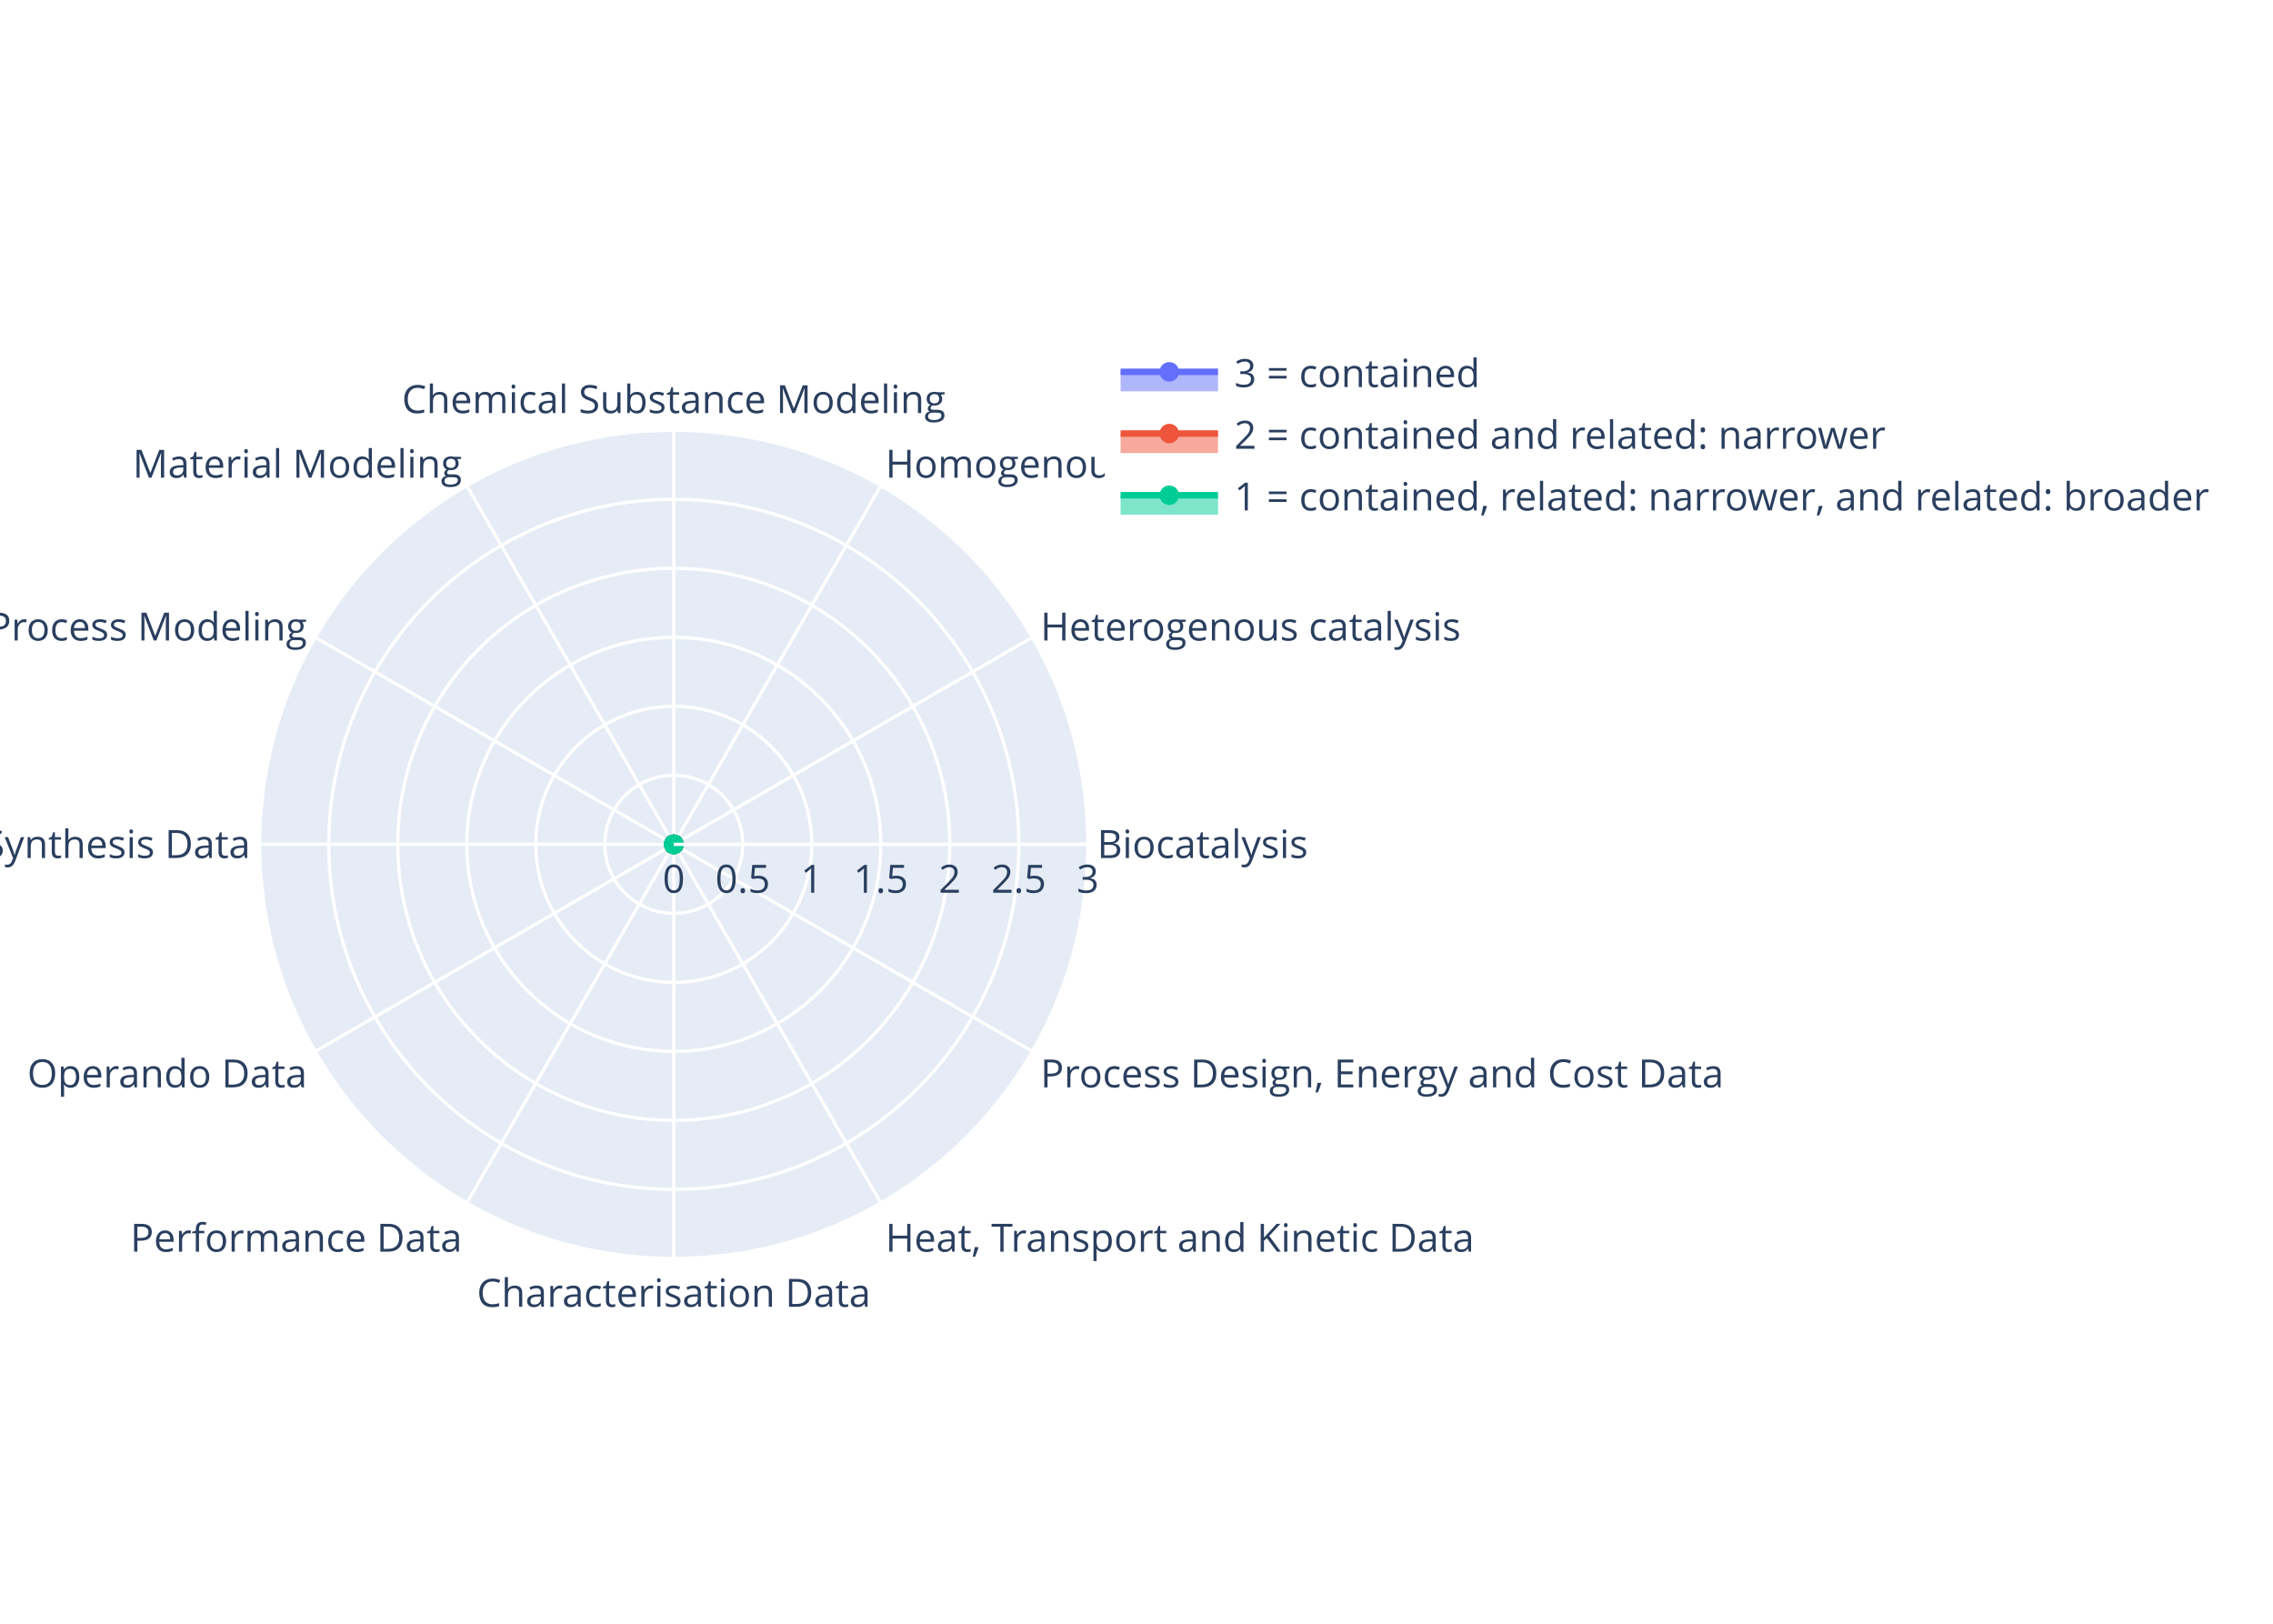
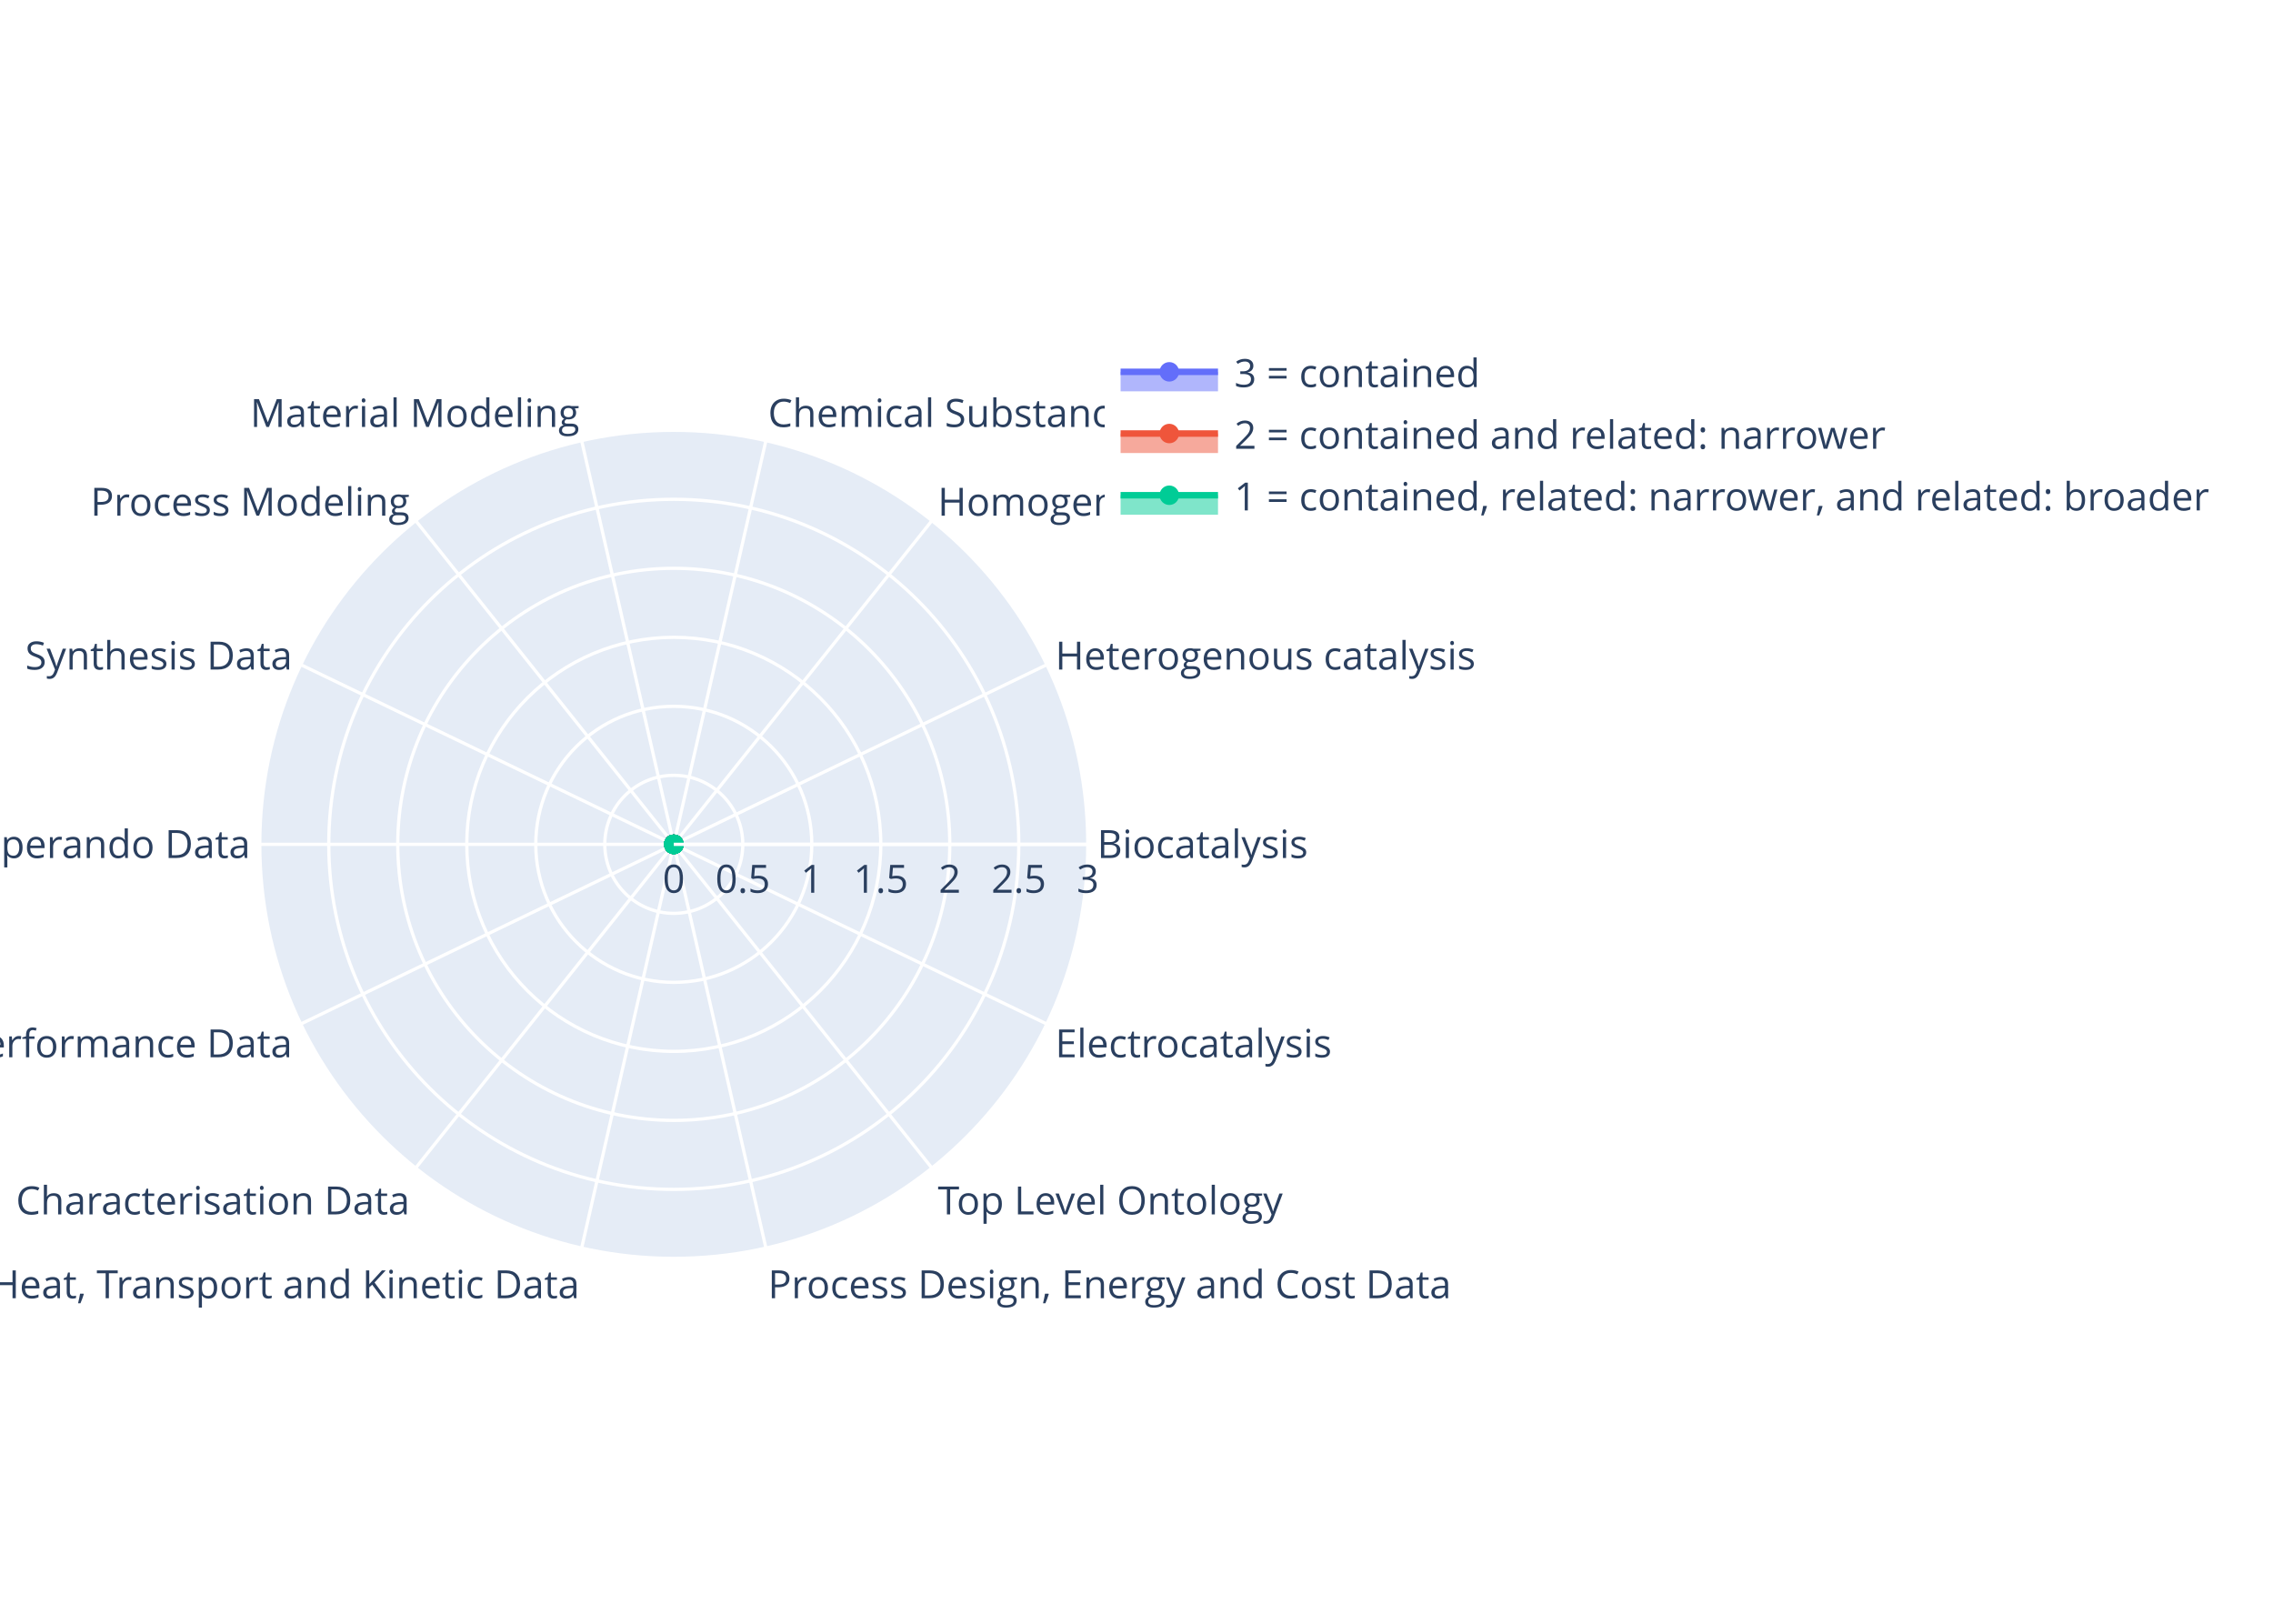
<svg xmlns="http://www.w3.org/2000/svg" class="main-svg" width="700" height="500" style="" viewBox="0 0 700 500">
  <rect x="0" y="0" width="700" height="500" style="fill: rgb(255, 255, 255); fill-opacity: 1;" />
-   <defs id="defs-736be2">
+   <defs id="defs-73879f">
    <g class="clips">
-       <clipPath id="clip736be2polar-for-traces">
+       <clipPath id="clip73879fpolar-for-traces">
        <path d="M127.5,0A127.5,127.5 0,1,0 -127.5,-1.5614246689128753e-14A127.5,127.5 0,1,0 127.5,3.122849337825751e-14Z" transform="translate(127.5,127.5)" />
      </clipPath>
    </g>
    <g class="gradients" />
    <g class="patterns" />
  </defs>
  <g class="bglayer" />
  <g class="layer-below">
    <g class="imagelayer" />
    <g class="shapelayer" />
  </g>
  <g class="cartesianlayer" />
  <g class="polarlayer">
    <g class="polar">
      <g class="polarsublayer draglayer" />
      <g class="polarsublayer plotbg">
        <path d="M127.5,0A127.5,127.5 0,1,0 -127.5,-1.5614246689128753e-14A127.5,127.5 0,1,0 127.5,3.122849337825751e-14Z" transform="translate(207.5,260)" style="fill: rgb(229, 236, 246); fill-opacity: 1;" />
      </g>
      <g class="polarsublayer backplot">
        <g class="maplayer" />
      </g>
      <g class="polarsublayer angular-grid" style="fill: none;">
        <path class="angularaxisgrid" d="M207.5,260L335,260" style="stroke: rgb(255, 255, 255); stroke-opacity: 1; stroke-width: 1px;" />
-         <path class="angularaxisgrid" d="M207.5,260L317.918,196.25" style="stroke: rgb(255, 255, 255); stroke-opacity: 1; stroke-width: 1px;" />
-         <path class="angularaxisgrid" d="M207.5,260L271.25,149.582" style="stroke: rgb(255, 255, 255); stroke-opacity: 1; stroke-width: 1px;" />
-         <path class="angularaxisgrid" d="M207.5,260L207.5,132.5" style="stroke: rgb(255, 255, 255); stroke-opacity: 1; stroke-width: 1px;" />
-         <path class="angularaxisgrid" d="M207.5,260L143.75,149.582" style="stroke: rgb(255, 255, 255); stroke-opacity: 1; stroke-width: 1px;" />
-         <path class="angularaxisgrid" d="M207.5,260L97.082,196.25" style="stroke: rgb(255, 255, 255); stroke-opacity: 1; stroke-width: 1px;" />
+         <path class="angularaxisgrid" d="M207.5,260L322.374,204.68" style="stroke: rgb(255, 255, 255); stroke-opacity: 1; stroke-width: 1px;" />
+         <path class="angularaxisgrid" d="M207.5,260L286.995,160.316" style="stroke: rgb(255, 255, 255); stroke-opacity: 1; stroke-width: 1px;" />
+         <path class="angularaxisgrid" d="M207.5,260L235.871,135.697" style="stroke: rgb(255, 255, 255); stroke-opacity: 1; stroke-width: 1px;" />
+         <path class="angularaxisgrid" d="M207.5,260L179.129,135.697" style="stroke: rgb(255, 255, 255); stroke-opacity: 1; stroke-width: 1px;" />
+         <path class="angularaxisgrid" d="M207.5,260L128.005,160.316" style="stroke: rgb(255, 255, 255); stroke-opacity: 1; stroke-width: 1px;" />
+         <path class="angularaxisgrid" d="M207.5,260L92.626,204.68" style="stroke: rgb(255, 255, 255); stroke-opacity: 1; stroke-width: 1px;" />
        <path class="angularaxisgrid" d="M207.5,260L80,260" style="stroke: rgb(255, 255, 255); stroke-opacity: 1; stroke-width: 1px;" />
-         <path class="angularaxisgrid" d="M207.5,260L97.082,323.75" style="stroke: rgb(255, 255, 255); stroke-opacity: 1; stroke-width: 1px;" />
-         <path class="angularaxisgrid" d="M207.5,260L143.75,370.418" style="stroke: rgb(255, 255, 255); stroke-opacity: 1; stroke-width: 1px;" />
-         <path class="angularaxisgrid" d="M207.5,260L207.5,387.5" style="stroke: rgb(255, 255, 255); stroke-opacity: 1; stroke-width: 1px;" />
-         <path class="angularaxisgrid" d="M207.5,260L271.25,370.418" style="stroke: rgb(255, 255, 255); stroke-opacity: 1; stroke-width: 1px;" />
-         <path class="angularaxisgrid" d="M207.5,260L317.918,323.75" style="stroke: rgb(255, 255, 255); stroke-opacity: 1; stroke-width: 1px;" />
+         <path class="angularaxisgrid" d="M207.5,260L92.626,315.32" style="stroke: rgb(255, 255, 255); stroke-opacity: 1; stroke-width: 1px;" />
+         <path class="angularaxisgrid" d="M207.5,260L128.005,359.684" style="stroke: rgb(255, 255, 255); stroke-opacity: 1; stroke-width: 1px;" />
+         <path class="angularaxisgrid" d="M207.5,260L179.129,384.303" style="stroke: rgb(255, 255, 255); stroke-opacity: 1; stroke-width: 1px;" />
+         <path class="angularaxisgrid" d="M207.5,260L235.871,384.303" style="stroke: rgb(255, 255, 255); stroke-opacity: 1; stroke-width: 1px;" />
+         <path class="angularaxisgrid" d="M207.5,260L286.995,359.684" style="stroke: rgb(255, 255, 255); stroke-opacity: 1; stroke-width: 1px;" />
+         <path class="angularaxisgrid" d="M207.5,260L322.374,315.32" style="stroke: rgb(255, 255, 255); stroke-opacity: 1; stroke-width: 1px;" />
      </g>
      <g class="polarsublayer radial-grid" transform="translate(207.5,260)" style="fill: none;">
        <path class="xgrid" d="M21.25,0A21.25,21.25 0,1,0 -21.25,-2.6023744481881254e-15A21.25,21.25 0,1,0 21.25,5.204748896376251e-15Z" style="stroke: rgb(255, 255, 255); stroke-opacity: 1; stroke-width: 1px;" />
        <path class="xgrid" d="M42.5,0A42.5,42.5 0,1,0 -42.5,-5.204748896376251e-15A42.5,42.5 0,1,0 42.5,1.0409497792752502e-14Z" style="stroke: rgb(255, 255, 255); stroke-opacity: 1; stroke-width: 1px;" />
        <path class="xgrid" d="M63.75,0A63.75,63.75 0,1,0 -63.75,-7.807123344564377e-15A63.75,63.75 0,1,0 63.75,1.5614246689128753e-14Z" style="stroke: rgb(255, 255, 255); stroke-opacity: 1; stroke-width: 1px;" />
        <path class="xgrid" d="M85,0A85,85 0,1,0 -85,-1.0409497792752502e-14A85,85 0,1,0 85,2.0818995585505004e-14Z" style="stroke: rgb(255, 255, 255); stroke-opacity: 1; stroke-width: 1px;" />
        <path class="xgrid" d="M106.25,0A106.25,106.25 0,1,0 -106.25,-1.3011872240940628e-14A106.25,106.25 0,1,0 106.25,2.6023744481881257e-14Z" style="stroke: rgb(255, 255, 255); stroke-opacity: 1; stroke-width: 1px;" />
      </g>
      <g class="polarsublayer frontplot" transform="translate(80,132.5)">
        <g class="barlayer" />
        <g class="scatterlayer">
-           <g class="trace scatter tracefc1a82" style="stroke-miterlimit: 2; opacity: 1;">
-             <g class="fills" clip-path="url(#clip736be2polar-for-traces)">
+           <g class="trace scatter tracec6f853" style="stroke-miterlimit: 2; opacity: 1;">
+             <g class="fills" clip-path="url(#clip73879fpolar-for-traces)">
              <g>
-                 <path class="js-fill" d="M127.5,127.5L127.5,127.5L127.5,127.5L127.5,127.5L127.5,127.5L127.5,127.5L127.5,127.5L127.5,127.5L127.5,127.5L127.5,127.5L127.5,127.5L127.5,127.5L127.5,127.5Z" style="fill: rgb(99, 110, 250); fill-opacity: 0.5; stroke-width: 0;" />
+                 <path class="js-fill" d="M127.5,127.5L127.5,127.5L127.5,127.5L127.5,127.5L127.5,127.5L127.5,127.5L127.5,127.5L127.5,127.5L127.5,127.5L127.5,127.5L127.5,127.5L127.5,127.5L127.5,127.5L127.5,127.5L127.5,127.5Z" style="fill: rgb(99, 110, 250); fill-opacity: 0.5; stroke-width: 0;" />
              </g>
            </g>
            <g class="errorbars" />
            <g class="lines">
-               <path class="js-line" d="M127.5,127.5L127.5,127.5L127.5,127.5L127.5,127.5L127.5,127.5L127.5,127.5L127.5,127.5L127.5,127.5L127.5,127.5L127.5,127.5L127.5,127.5L127.5,127.5L127.5,127.5" clip-path="url(#clip736be2polar-for-traces)" style="vector-effect: non-scaling-stroke; fill: none; stroke: rgb(99, 110, 250); stroke-opacity: 1; stroke-width: 2px; opacity: 1;" />
+               <path class="js-line" d="M127.5,127.5L127.5,127.5L127.5,127.5L127.5,127.5L127.5,127.5L127.5,127.5L127.5,127.5L127.5,127.5L127.5,127.5L127.5,127.5L127.5,127.5L127.5,127.5L127.5,127.5L127.5,127.5L127.5,127.5" clip-path="url(#clip73879fpolar-for-traces)" style="vector-effect: non-scaling-stroke; fill: none; stroke: rgb(99, 110, 250); stroke-opacity: 1; stroke-width: 2px; opacity: 1;" />
            </g>
            <g class="points">
              <path class="point" transform="translate(127.5,127.5)" d="M3,0A3,3 0 1,1 0,-3A3,3 0 0,1 3,0Z" style="opacity: 1; stroke-width: 0px; fill: rgb(99, 110, 250); fill-opacity: 1;" />
              <path class="point" transform="translate(127.5,127.5)" d="M3,0A3,3 0 1,1 0,-3A3,3 0 0,1 3,0Z" style="opacity: 1; stroke-width: 0px; fill: rgb(99, 110, 250); fill-opacity: 1;" />
              <path class="point" transform="translate(127.5,127.5)" d="M3,0A3,3 0 1,1 0,-3A3,3 0 0,1 3,0Z" style="opacity: 1; stroke-width: 0px; fill: rgb(99, 110, 250); fill-opacity: 1;" />
              <path class="point" transform="translate(127.5,127.5)" d="M3,0A3,3 0 1,1 0,-3A3,3 0 0,1 3,0Z" style="opacity: 1; stroke-width: 0px; fill: rgb(99, 110, 250); fill-opacity: 1;" />
              <path class="point" transform="translate(127.5,127.5)" d="M3,0A3,3 0 1,1 0,-3A3,3 0 0,1 3,0Z" style="opacity: 1; stroke-width: 0px; fill: rgb(99, 110, 250); fill-opacity: 1;" />
              <path class="point" transform="translate(127.5,127.5)" d="M3,0A3,3 0 1,1 0,-3A3,3 0 0,1 3,0Z" style="opacity: 1; stroke-width: 0px; fill: rgb(99, 110, 250); fill-opacity: 1;" />
              <path class="point" transform="translate(127.5,127.5)" d="M3,0A3,3 0 1,1 0,-3A3,3 0 0,1 3,0Z" style="opacity: 1; stroke-width: 0px; fill: rgb(99, 110, 250); fill-opacity: 1;" />
              <path class="point" transform="translate(127.5,127.5)" d="M3,0A3,3 0 1,1 0,-3A3,3 0 0,1 3,0Z" style="opacity: 1; stroke-width: 0px; fill: rgb(99, 110, 250); fill-opacity: 1;" />
              <path class="point" transform="translate(127.5,127.5)" d="M3,0A3,3 0 1,1 0,-3A3,3 0 0,1 3,0Z" style="opacity: 1; stroke-width: 0px; fill: rgb(99, 110, 250); fill-opacity: 1;" />
              <path class="point" transform="translate(127.5,127.5)" d="M3,0A3,3 0 1,1 0,-3A3,3 0 0,1 3,0Z" style="opacity: 1; stroke-width: 0px; fill: rgb(99, 110, 250); fill-opacity: 1;" />
              <path class="point" transform="translate(127.5,127.5)" d="M3,0A3,3 0 1,1 0,-3A3,3 0 0,1 3,0Z" style="opacity: 1; stroke-width: 0px; fill: rgb(99, 110, 250); fill-opacity: 1;" />
              <path class="point" transform="translate(127.5,127.5)" d="M3,0A3,3 0 1,1 0,-3A3,3 0 0,1 3,0Z" style="opacity: 1; stroke-width: 0px; fill: rgb(99, 110, 250); fill-opacity: 1;" />
              <path class="point" transform="translate(127.5,127.5)" d="M3,0A3,3 0 1,1 0,-3A3,3 0 0,1 3,0Z" style="opacity: 1; stroke-width: 0px; fill: rgb(99, 110, 250); fill-opacity: 1;" />
+               <path class="point" transform="translate(127.5,127.5)" d="M3,0A3,3 0 1,1 0,-3A3,3 0 0,1 3,0Z" style="opacity: 1; stroke-width: 0px; fill: rgb(99, 110, 250); fill-opacity: 1;" />
+               <path class="point" transform="translate(127.5,127.5)" d="M3,0A3,3 0 1,1 0,-3A3,3 0 0,1 3,0Z" style="opacity: 1; stroke-width: 0px; fill: rgb(99, 110, 250); fill-opacity: 1;" />
            </g>
            <g class="text" />
          </g>
-           <g class="trace scatter trace2d81f3" style="stroke-miterlimit: 2; opacity: 1;">
-             <g class="fills" clip-path="url(#clip736be2polar-for-traces)">
+           <g class="trace scatter trace305690" style="stroke-miterlimit: 2; opacity: 1;">
+             <g class="fills" clip-path="url(#clip73879fpolar-for-traces)">
              <g>
-                 <path class="js-fill" d="M127.5,127.5L127.5,127.5L127.5,127.5L127.5,127.5L127.5,127.5L127.5,127.5L127.5,127.5L127.5,127.5L127.5,127.5L127.5,127.5L127.5,127.5L127.5,127.5L127.5,127.5Z" style="fill: rgb(239, 85, 59); fill-opacity: 0.5; stroke-width: 0;" />
+                 <path class="js-fill" d="M127.5,127.5L127.5,127.5L127.5,127.5L127.5,127.5L127.5,127.5L127.5,127.5L127.5,127.5L127.5,127.5L127.5,127.5L127.5,127.5L127.5,127.5L127.5,127.5L127.5,127.5L127.5,127.5L127.5,127.5Z" style="fill: rgb(239, 85, 59); fill-opacity: 0.5; stroke-width: 0;" />
              </g>
            </g>
            <g class="errorbars" />
            <g class="lines">
-               <path class="js-line" d="M127.5,127.5L127.5,127.5L127.5,127.5L127.5,127.5L127.5,127.5L127.5,127.5L127.5,127.5L127.5,127.5L127.5,127.5L127.5,127.5L127.5,127.5L127.5,127.5L127.5,127.5" clip-path="url(#clip736be2polar-for-traces)" style="vector-effect: non-scaling-stroke; fill: none; stroke: rgb(239, 85, 59); stroke-opacity: 1; stroke-width: 2px; opacity: 1;" />
+               <path class="js-line" d="M127.5,127.5L127.5,127.5L127.5,127.5L127.5,127.5L127.5,127.5L127.5,127.5L127.5,127.5L127.5,127.5L127.5,127.5L127.5,127.5L127.5,127.5L127.5,127.5L127.5,127.5L127.5,127.5L127.5,127.5" clip-path="url(#clip73879fpolar-for-traces)" style="vector-effect: non-scaling-stroke; fill: none; stroke: rgb(239, 85, 59); stroke-opacity: 1; stroke-width: 2px; opacity: 1;" />
            </g>
            <g class="points">
              <path class="point" transform="translate(127.5,127.5)" d="M3,0A3,3 0 1,1 0,-3A3,3 0 0,1 3,0Z" style="opacity: 1; stroke-width: 0px; fill: rgb(239, 85, 59); fill-opacity: 1;" />
              <path class="point" transform="translate(127.5,127.5)" d="M3,0A3,3 0 1,1 0,-3A3,3 0 0,1 3,0Z" style="opacity: 1; stroke-width: 0px; fill: rgb(239, 85, 59); fill-opacity: 1;" />
              <path class="point" transform="translate(127.5,127.5)" d="M3,0A3,3 0 1,1 0,-3A3,3 0 0,1 3,0Z" style="opacity: 1; stroke-width: 0px; fill: rgb(239, 85, 59); fill-opacity: 1;" />
              <path class="point" transform="translate(127.5,127.5)" d="M3,0A3,3 0 1,1 0,-3A3,3 0 0,1 3,0Z" style="opacity: 1; stroke-width: 0px; fill: rgb(239, 85, 59); fill-opacity: 1;" />
              <path class="point" transform="translate(127.5,127.5)" d="M3,0A3,3 0 1,1 0,-3A3,3 0 0,1 3,0Z" style="opacity: 1; stroke-width: 0px; fill: rgb(239, 85, 59); fill-opacity: 1;" />
              <path class="point" transform="translate(127.5,127.5)" d="M3,0A3,3 0 1,1 0,-3A3,3 0 0,1 3,0Z" style="opacity: 1; stroke-width: 0px; fill: rgb(239, 85, 59); fill-opacity: 1;" />
              <path class="point" transform="translate(127.5,127.5)" d="M3,0A3,3 0 1,1 0,-3A3,3 0 0,1 3,0Z" style="opacity: 1; stroke-width: 0px; fill: rgb(239, 85, 59); fill-opacity: 1;" />
              <path class="point" transform="translate(127.5,127.5)" d="M3,0A3,3 0 1,1 0,-3A3,3 0 0,1 3,0Z" style="opacity: 1; stroke-width: 0px; fill: rgb(239, 85, 59); fill-opacity: 1;" />
              <path class="point" transform="translate(127.5,127.5)" d="M3,0A3,3 0 1,1 0,-3A3,3 0 0,1 3,0Z" style="opacity: 1; stroke-width: 0px; fill: rgb(239, 85, 59); fill-opacity: 1;" />
              <path class="point" transform="translate(127.5,127.5)" d="M3,0A3,3 0 1,1 0,-3A3,3 0 0,1 3,0Z" style="opacity: 1; stroke-width: 0px; fill: rgb(239, 85, 59); fill-opacity: 1;" />
              <path class="point" transform="translate(127.5,127.5)" d="M3,0A3,3 0 1,1 0,-3A3,3 0 0,1 3,0Z" style="opacity: 1; stroke-width: 0px; fill: rgb(239, 85, 59); fill-opacity: 1;" />
              <path class="point" transform="translate(127.5,127.5)" d="M3,0A3,3 0 1,1 0,-3A3,3 0 0,1 3,0Z" style="opacity: 1; stroke-width: 0px; fill: rgb(239, 85, 59); fill-opacity: 1;" />
              <path class="point" transform="translate(127.5,127.5)" d="M3,0A3,3 0 1,1 0,-3A3,3 0 0,1 3,0Z" style="opacity: 1; stroke-width: 0px; fill: rgb(239, 85, 59); fill-opacity: 1;" />
+               <path class="point" transform="translate(127.5,127.5)" d="M3,0A3,3 0 1,1 0,-3A3,3 0 0,1 3,0Z" style="opacity: 1; stroke-width: 0px; fill: rgb(239, 85, 59); fill-opacity: 1;" />
+               <path class="point" transform="translate(127.5,127.5)" d="M3,0A3,3 0 1,1 0,-3A3,3 0 0,1 3,0Z" style="opacity: 1; stroke-width: 0px; fill: rgb(239, 85, 59); fill-opacity: 1;" />
            </g>
            <g class="text" />
          </g>
-           <g class="trace scatter trace271ae8" style="stroke-miterlimit: 2; opacity: 1;">
-             <g class="fills" clip-path="url(#clip736be2polar-for-traces)">
+           <g class="trace scatter tracea84406" style="stroke-miterlimit: 2; opacity: 1;">
+             <g class="fills" clip-path="url(#clip73879fpolar-for-traces)">
              <g>
-                 <path class="js-fill" d="M127.5,127.5L127.5,127.5L127.5,127.5L127.5,127.5L127.5,127.5L127.5,127.5L127.5,127.5L127.5,127.5L127.5,127.5L127.5,127.5L127.5,127.5L127.5,127.5L127.5,127.5Z" style="fill: rgb(0, 204, 150); fill-opacity: 0.5; stroke-width: 0;" />
+                 <path class="js-fill" d="M127.5,127.5L127.5,127.5L127.5,127.5L127.5,127.5L127.5,127.5L127.5,127.5L127.5,127.5L127.5,127.5L127.5,127.5L127.5,127.5L127.5,127.5L127.5,127.5L127.5,127.5L127.5,127.5L127.5,127.5Z" style="fill: rgb(0, 204, 150); fill-opacity: 0.5; stroke-width: 0;" />
              </g>
            </g>
            <g class="errorbars" />
            <g class="lines">
-               <path class="js-line" d="M127.5,127.5L127.5,127.5L127.5,127.5L127.5,127.5L127.5,127.5L127.5,127.5L127.5,127.5L127.5,127.5L127.5,127.5L127.5,127.5L127.5,127.5L127.5,127.5L127.5,127.5" clip-path="url(#clip736be2polar-for-traces)" style="vector-effect: non-scaling-stroke; fill: none; stroke: rgb(0, 204, 150); stroke-opacity: 1; stroke-width: 2px; opacity: 1;" />
+               <path class="js-line" d="M127.5,127.5L127.5,127.5L127.5,127.5L127.5,127.5L127.5,127.5L127.5,127.5L127.5,127.5L127.5,127.5L127.5,127.5L127.5,127.5L127.5,127.5L127.5,127.5L127.5,127.5L127.5,127.5L127.5,127.5" clip-path="url(#clip73879fpolar-for-traces)" style="vector-effect: non-scaling-stroke; fill: none; stroke: rgb(0, 204, 150); stroke-opacity: 1; stroke-width: 2px; opacity: 1;" />
            </g>
            <g class="points">
+               <path class="point" transform="translate(127.5,127.5)" d="M3,0A3,3 0 1,1 0,-3A3,3 0 0,1 3,0Z" style="opacity: 1; stroke-width: 0px; fill: rgb(0, 204, 150); fill-opacity: 1;" />
+               <path class="point" transform="translate(127.5,127.5)" d="M3,0A3,3 0 1,1 0,-3A3,3 0 0,1 3,0Z" style="opacity: 1; stroke-width: 0px; fill: rgb(0, 204, 150); fill-opacity: 1;" />
              <path class="point" transform="translate(127.5,127.5)" d="M3,0A3,3 0 1,1 0,-3A3,3 0 0,1 3,0Z" style="opacity: 1; stroke-width: 0px; fill: rgb(0, 204, 150); fill-opacity: 1;" />
              <path class="point" transform="translate(127.5,127.5)" d="M3,0A3,3 0 1,1 0,-3A3,3 0 0,1 3,0Z" style="opacity: 1; stroke-width: 0px; fill: rgb(0, 204, 150); fill-opacity: 1;" />
              <path class="point" transform="translate(127.5,127.5)" d="M3,0A3,3 0 1,1 0,-3A3,3 0 0,1 3,0Z" style="opacity: 1; stroke-width: 0px; fill: rgb(0, 204, 150); fill-opacity: 1;" />
              <path class="point" transform="translate(127.5,127.5)" d="M3,0A3,3 0 1,1 0,-3A3,3 0 0,1 3,0Z" style="opacity: 1; stroke-width: 0px; fill: rgb(0, 204, 150); fill-opacity: 1;" />
              <path class="point" transform="translate(127.5,127.5)" d="M3,0A3,3 0 1,1 0,-3A3,3 0 0,1 3,0Z" style="opacity: 1; stroke-width: 0px; fill: rgb(0, 204, 150); fill-opacity: 1;" />
              <path class="point" transform="translate(127.5,127.5)" d="M3,0A3,3 0 1,1 0,-3A3,3 0 0,1 3,0Z" style="opacity: 1; stroke-width: 0px; fill: rgb(0, 204, 150); fill-opacity: 1;" />
              <path class="point" transform="translate(127.5,127.5)" d="M3,0A3,3 0 1,1 0,-3A3,3 0 0,1 3,0Z" style="opacity: 1; stroke-width: 0px; fill: rgb(0, 204, 150); fill-opacity: 1;" />
              <path class="point" transform="translate(127.5,127.5)" d="M3,0A3,3 0 1,1 0,-3A3,3 0 0,1 3,0Z" style="opacity: 1; stroke-width: 0px; fill: rgb(0, 204, 150); fill-opacity: 1;" />
              <path class="point" transform="translate(127.5,127.5)" d="M3,0A3,3 0 1,1 0,-3A3,3 0 0,1 3,0Z" style="opacity: 1; stroke-width: 0px; fill: rgb(0, 204, 150); fill-opacity: 1;" />
              <path class="point" transform="translate(127.5,127.5)" d="M3,0A3,3 0 1,1 0,-3A3,3 0 0,1 3,0Z" style="opacity: 1; stroke-width: 0px; fill: rgb(0, 204, 150); fill-opacity: 1;" />
              <path class="point" transform="translate(127.5,127.5)" d="M3,0A3,3 0 1,1 0,-3A3,3 0 0,1 3,0Z" style="opacity: 1; stroke-width: 0px; fill: rgb(0, 204, 150); fill-opacity: 1;" />
              <path class="point" transform="translate(127.5,127.5)" d="M3,0A3,3 0 1,1 0,-3A3,3 0 0,1 3,0Z" style="opacity: 1; stroke-width: 0px; fill: rgb(0, 204, 150); fill-opacity: 1;" />
              <path class="point" transform="translate(127.5,127.5)" d="M3,0A3,3 0 1,1 0,-3A3,3 0 0,1 3,0Z" style="opacity: 1; stroke-width: 0px; fill: rgb(0, 204, 150); fill-opacity: 1;" />
            </g>
            <g class="text" />
          </g>
        </g>
      </g>
      <g class="polarsublayer angular-line">
        <path d="M127.5,0A127.5,127.5 0,1,0 -127.5,-1.5614246689128753e-14A127.5,127.5 0,1,0 127.5,3.122849337825751e-14Z" transform="translate(207.5,260)" stroke-width="1" style="fill: none; stroke: rgb(255, 255, 255); stroke-opacity: 1;" />
      </g>
      <g class="polarsublayer radial-line">
        <line x1="0" y1="0" x2="127.5" y2="0" transform="translate(207.5,260)" stroke-width="1" style="fill: none; stroke: rgb(255, 255, 255); stroke-opacity: 1;" />
      </g>
      <g class="polarsublayer angular-axis">
        <g class="angularaxistick">
          <text text-anchor="start" x="2.9" y="4.2" transform="translate(335,260)" style="font-family: 'Open Sans', verdana, arial, sans-serif; font-size: 12px; fill: rgb(42, 63, 95); fill-opacity: 1; white-space: pre; opacity: 1;">Biocatalysis</text>
        </g>
        <g class="angularaxistick">
-           <text text-anchor="start" x="2.511" y="0.987" transform="translate(317.9182,196.25)" style="font-family: 'Open Sans', verdana, arial, sans-serif; font-size: 12px; fill: rgb(42, 63, 95); fill-opacity: 1; white-space: pre; opacity: 1;">Heterogenous catalysis</text>
-         </g>
-         <g class="angularaxistick">
-           <text text-anchor="start" x="1.45" y="-2.49" transform="translate(271.25,149.5818)" style="font-family: 'Open Sans', verdana, arial, sans-serif; font-size: 12px; fill: rgb(42, 63, 95); fill-opacity: 1; white-space: pre; opacity: 1;">Homogenous catalysis</text>
-         </g>
-         <g class="angularaxistick">
-           <text text-anchor="middle" x="1.7757378587636624e-16" y="-5.3" transform="translate(207.5,132.5)" style="font-family: 'Open Sans', verdana, arial, sans-serif; font-size: 12px; fill: rgb(42, 63, 95); fill-opacity: 1; white-space: pre; opacity: 1;">Chemical Substance Modeling</text>
-         </g>
-         <g class="angularaxistick">
-           <text text-anchor="end" x="-1.45" y="-2.49" transform="translate(143.75,149.5818)" style="font-family: 'Open Sans', verdana, arial, sans-serif; font-size: 12px; fill: rgb(42, 63, 95); fill-opacity: 1; white-space: pre; opacity: 1;">Material Modeling</text>
-         </g>
-         <g class="angularaxistick">
-           <text text-anchor="end" x="-2.511" y="0.987" transform="translate(97.08176,196.25)" style="font-family: 'Open Sans', verdana, arial, sans-serif; font-size: 12px; fill: rgb(42, 63, 95); fill-opacity: 1; white-space: pre; opacity: 1;">Process Modeling</text>
-         </g>
-         <g class="angularaxistick">
-           <text text-anchor="end" x="-2.9" y="4.2" transform="translate(80,260)" style="font-family: 'Open Sans', verdana, arial, sans-serif; font-size: 12px; fill: rgb(42, 63, 95); fill-opacity: 1; white-space: pre; opacity: 1;">Synthesis Data</text>
-         </g>
-         <g class="angularaxistick">
-           <text text-anchor="end" x="-2.511" y="11.087" transform="translate(97.08176,323.75)" style="font-family: 'Open Sans', verdana, arial, sans-serif; font-size: 12px; fill: rgb(42, 63, 95); fill-opacity: 1; white-space: pre; opacity: 1;">Operando Data</text>
-         </g>
-         <g class="angularaxistick">
-           <text text-anchor="end" x="-1.45" y="15.004" transform="translate(143.75,370.4182)" style="font-family: 'Open Sans', verdana, arial, sans-serif; font-size: 12px; fill: rgb(42, 63, 95); fill-opacity: 1; white-space: pre; opacity: 1;">Performance Data</text>
-         </g>
-         <g class="angularaxistick">
-           <text text-anchor="middle" x="-5.327213576290987e-16" y="14.9" transform="translate(207.5,387.5)" style="font-family: 'Open Sans', verdana, arial, sans-serif; font-size: 12px; fill: rgb(42, 63, 95); fill-opacity: 1; white-space: pre; opacity: 1;">Characterisation Data</text>
-         </g>
-         <g class="angularaxistick">
-           <text text-anchor="start" x="1.45" y="15.004" transform="translate(271.25,370.4182)" style="font-family: 'Open Sans', verdana, arial, sans-serif; font-size: 12px; fill: rgb(42, 63, 95); fill-opacity: 1; white-space: pre; opacity: 1;">Heat, Transport and Kinetic Data</text>
-         </g>
-         <g class="angularaxistick">
-           <text text-anchor="start" x="2.511" y="11.087" transform="translate(317.9182,323.75)" style="font-family: 'Open Sans', verdana, arial, sans-serif; font-size: 12px; fill: rgb(42, 63, 95); fill-opacity: 1; white-space: pre; opacity: 1;">Process Design, Energy and Cost Data</text>
+           <text text-anchor="start" x="2.613" y="1.484" transform="translate(322.3735,204.6798)" style="font-family: 'Open Sans', verdana, arial, sans-serif; font-size: 12px; fill: rgb(42, 63, 95); fill-opacity: 1; white-space: pre; opacity: 1;">Heterogenous catalysis</text>
+         </g>
+         <g class="angularaxistick">
+           <text text-anchor="start" x="1.808" y="-1.525" transform="translate(286.9949,160.3165)" style="font-family: 'Open Sans', verdana, arial, sans-serif; font-size: 12px; fill: rgb(42, 63, 95); fill-opacity: 1; white-space: pre; opacity: 1;">Homogenous catalysis</text>
+         </g>
+         <g class="angularaxistick">
+           <text text-anchor="start" x="0.645" y="-4.233" transform="translate(235.8714,135.6967)" style="font-family: 'Open Sans', verdana, arial, sans-serif; font-size: 12px; fill: rgb(42, 63, 95); fill-opacity: 1; white-space: pre; opacity: 1;">Chemical Substance Modeling</text>
+         </g>
+         <g class="angularaxistick">
+           <text text-anchor="end" x="-0.645" y="-4.233" transform="translate(179.1286,135.6967)" style="font-family: 'Open Sans', verdana, arial, sans-serif; font-size: 12px; fill: rgb(42, 63, 95); fill-opacity: 1; white-space: pre; opacity: 1;">Material Modeling</text>
+         </g>
+         <g class="angularaxistick">
+           <text text-anchor="end" x="-1.808" y="-1.525" transform="translate(128.0051,160.3165)" style="font-family: 'Open Sans', verdana, arial, sans-serif; font-size: 12px; fill: rgb(42, 63, 95); fill-opacity: 1; white-space: pre; opacity: 1;">Process Modeling</text>
+         </g>
+         <g class="angularaxistick">
+           <text text-anchor="end" x="-2.613" y="1.484" transform="translate(92.62647,204.6798)" style="font-family: 'Open Sans', verdana, arial, sans-serif; font-size: 12px; fill: rgb(42, 63, 95); fill-opacity: 1; white-space: pre; opacity: 1;">Synthesis Data</text>
+         </g>
+         <g class="angularaxistick">
+           <text text-anchor="end" x="-2.9" y="4.2" transform="translate(80,260)" style="font-family: 'Open Sans', verdana, arial, sans-serif; font-size: 12px; fill: rgb(42, 63, 95); fill-opacity: 1; white-space: pre; opacity: 1;">Operando Data</text>
+         </g>
+         <g class="angularaxistick">
+           <text text-anchor="end" x="-2.613" y="10.249" transform="translate(92.62647,315.3202)" style="font-family: 'Open Sans', verdana, arial, sans-serif; font-size: 12px; fill: rgb(42, 63, 95); fill-opacity: 1; white-space: pre; opacity: 1;">Performance Data</text>
+         </g>
+         <g class="angularaxistick">
+           <text text-anchor="end" x="-1.808" y="14.268" transform="translate(128.0051,359.6835)" style="font-family: 'Open Sans', verdana, arial, sans-serif; font-size: 12px; fill: rgb(42, 63, 95); fill-opacity: 1; white-space: pre; opacity: 1;">Characterisation Data</text>
+         </g>
+         <g class="angularaxistick">
+           <text text-anchor="end" x="-0.645" y="15.461" transform="translate(179.1286,384.3033)" style="font-family: 'Open Sans', verdana, arial, sans-serif; font-size: 12px; fill: rgb(42, 63, 95); fill-opacity: 1; white-space: pre; opacity: 1;">Heat, Transport and Kinetic Data</text>
+         </g>
+         <g class="angularaxistick">
+           <text text-anchor="start" x="0.645" y="15.461" transform="translate(235.8714,384.3033)" style="font-family: 'Open Sans', verdana, arial, sans-serif; font-size: 12px; fill: rgb(42, 63, 95); fill-opacity: 1; white-space: pre; opacity: 1;">Process Design, Energy and Cost Data</text>
+         </g>
+         <g class="angularaxistick">
+           <text text-anchor="start" x="1.808" y="14.268" transform="translate(286.9949,359.6835)" style="font-family: 'Open Sans', verdana, arial, sans-serif; font-size: 12px; fill: rgb(42, 63, 95); fill-opacity: 1; white-space: pre; opacity: 1;">Top Level Ontology</text>
+         </g>
+         <g class="angularaxistick">
+           <text text-anchor="start" x="2.613" y="10.249" transform="translate(322.3735,315.3202)" style="font-family: 'Open Sans', verdana, arial, sans-serif; font-size: 12px; fill: rgb(42, 63, 95); fill-opacity: 1; white-space: pre; opacity: 1;">Electrocatalysis</text>
        </g>
      </g>
      <g class="polarsublayer radial-axis" transform="translate(207.5,260)">
        <g class="xtick">
          <text text-anchor="middle" x="0" y="14.9" transform="" style="font-family: 'Open Sans', verdana, arial, sans-serif; font-size: 12px; fill: rgb(42, 63, 95); fill-opacity: 1; white-space: pre; opacity: 1;">0</text>
        </g>
        <g class="xtick">
          <text text-anchor="middle" x="0" y="14.9" transform="translate(21.25,0)" style="font-family: 'Open Sans', verdana, arial, sans-serif; font-size: 12px; fill: rgb(42, 63, 95); fill-opacity: 1; white-space: pre; opacity: 1;">0.5</text>
        </g>
        <g class="xtick">
          <text text-anchor="middle" x="0" y="14.9" transform="translate(42.5,0)" style="font-family: 'Open Sans', verdana, arial, sans-serif; font-size: 12px; fill: rgb(42, 63, 95); fill-opacity: 1; white-space: pre; opacity: 1;">1</text>
        </g>
        <g class="xtick">
          <text text-anchor="middle" x="0" y="14.9" transform="translate(63.75,0)" style="font-family: 'Open Sans', verdana, arial, sans-serif; font-size: 12px; fill: rgb(42, 63, 95); fill-opacity: 1; white-space: pre; opacity: 1;">1.5</text>
        </g>
        <g class="xtick">
          <text text-anchor="middle" x="0" y="14.9" transform="translate(85,0)" style="font-family: 'Open Sans', verdana, arial, sans-serif; font-size: 12px; fill: rgb(42, 63, 95); fill-opacity: 1; white-space: pre; opacity: 1;">2</text>
        </g>
        <g class="xtick">
          <text text-anchor="middle" x="0" y="14.9" transform="translate(106.25,0)" style="font-family: 'Open Sans', verdana, arial, sans-serif; font-size: 12px; fill: rgb(42, 63, 95); fill-opacity: 1; white-space: pre; opacity: 1;">2.5</text>
        </g>
        <g class="xtick">
          <text text-anchor="middle" x="0" y="14.9" transform="translate(127.5,0)" style="font-family: 'Open Sans', verdana, arial, sans-serif; font-size: 12px; fill: rgb(42, 63, 95); fill-opacity: 1; white-space: pre; opacity: 1;">3</text>
        </g>
      </g>
    </g>
  </g>
  <g class="smithlayer" />
  <g class="ternarylayer" />
  <g class="geolayer" />
  <g class="funnelarealayer" />
  <g class="pielayer" />
  <g class="iciclelayer" />
  <g class="treemaplayer" />
  <g class="sunburstlayer" />
  <g class="glimages" />
-   <defs id="topdefs-736be2">
+   <defs id="topdefs-73879f">
    <g class="clips" />
-     <clipPath id="legend736be2">
+     <clipPath id="legend73879f">
      <rect width="348" height="67" x="0" y="0" />
    </clipPath>
  </defs>
  <g class="layer-above">
    <g class="imagelayer" />
    <g class="shapelayer" />
  </g>
  <g class="infolayer">
    <g class="legend" pointer-events="all" transform="translate(340.1,100)">
      <rect class="bg" shape-rendering="crispEdges" width="348" height="67" x="0" y="0" style="stroke: rgb(68, 68, 68); stroke-opacity: 1; fill: rgb(255, 255, 255); fill-opacity: 1; stroke-width: 0px;" />
-       <g class="scrollbox" transform="" clip-path="url(#legend736be2)">
+       <g class="scrollbox" transform="" clip-path="url(#legend73879f)">
        <g class="groups">
          <g class="traces" transform="translate(0,14.5)" style="opacity: 1;">
            <text class="legendtext" text-anchor="start" x="40" y="4.68" style="font-family: 'Open Sans', verdana, arial, sans-serif; font-size: 12px; fill: rgb(42, 63, 95); fill-opacity: 1; white-space: pre;">3 = contained</text>
            <g class="layers" style="opacity: 1;">
              <g class="legendfill">
                <path class="js-fill" d="M5,0h30v6h-30z" style="stroke-width: 0; fill: rgb(99, 110, 250); fill-opacity: 0.5;" />
              </g>
              <g class="legendlines">
                <path class="js-line" d="M5,0h30" style="fill: none; stroke: rgb(99, 110, 250); stroke-opacity: 1; stroke-width: 2px;" />
              </g>
              <g class="legendsymbols">
                <g class="legendpoints">
                  <path class="scatterpts" transform="translate(20,0)" d="M3,0A3,3 0 1,1 0,-3A3,3 0 0,1 3,0Z" style="opacity: 1; stroke-width: 0px; fill: rgb(99, 110, 250); fill-opacity: 1;" />
                </g>
              </g>
            </g>
            <rect class="legendtoggle" x="0" y="-9.5" width="342.562" height="19" style="fill: rgb(0, 0, 0); fill-opacity: 0;" />
          </g>
          <g class="traces" transform="translate(0,33.5)" style="opacity: 1;">
            <text class="legendtext" text-anchor="start" x="40" y="4.68" style="font-family: 'Open Sans', verdana, arial, sans-serif; font-size: 12px; fill: rgb(42, 63, 95); fill-opacity: 1; white-space: pre;">2 = contained and related: narrower</text>
            <g class="layers" style="opacity: 1;">
              <g class="legendfill">
                <path class="js-fill" d="M5,0h30v6h-30z" style="stroke-width: 0; fill: rgb(239, 85, 59); fill-opacity: 0.5;" />
              </g>
              <g class="legendlines">
                <path class="js-line" d="M5,0h30" style="fill: none; stroke: rgb(239, 85, 59); stroke-opacity: 1; stroke-width: 2px;" />
              </g>
              <g class="legendsymbols">
                <g class="legendpoints">
                  <path class="scatterpts" transform="translate(20,0)" d="M3,0A3,3 0 1,1 0,-3A3,3 0 0,1 3,0Z" style="opacity: 1; stroke-width: 0px; fill: rgb(239, 85, 59); fill-opacity: 1;" />
                </g>
              </g>
            </g>
            <rect class="legendtoggle" x="0" y="-9.5" width="342.562" height="19" style="fill: rgb(0, 0, 0); fill-opacity: 0;" />
          </g>
          <g class="traces" transform="translate(0,52.5)" style="opacity: 1;">
            <text class="legendtext" text-anchor="start" x="40" y="4.68" style="font-family: 'Open Sans', verdana, arial, sans-serif; font-size: 12px; fill: rgb(42, 63, 95); fill-opacity: 1; white-space: pre;">1 = contained, related: narrower, and related: broader</text>
            <g class="layers" style="opacity: 1;">
              <g class="legendfill">
                <path class="js-fill" d="M5,0h30v6h-30z" style="stroke-width: 0; fill: rgb(0, 204, 150); fill-opacity: 0.5;" />
              </g>
              <g class="legendlines">
                <path class="js-line" d="M5,0h30" style="fill: none; stroke: rgb(0, 204, 150); stroke-opacity: 1; stroke-width: 2px;" />
              </g>
              <g class="legendsymbols">
                <g class="legendpoints">
                  <path class="scatterpts" transform="translate(20,0)" d="M3,0A3,3 0 1,1 0,-3A3,3 0 0,1 3,0Z" style="opacity: 1; stroke-width: 0px; fill: rgb(0, 204, 150); fill-opacity: 1;" />
                </g>
              </g>
            </g>
            <rect class="legendtoggle" x="0" y="-9.5" width="342.562" height="19" style="fill: rgb(0, 0, 0); fill-opacity: 0;" />
          </g>
        </g>
      </g>
      <rect class="scrollbar" rx="20" ry="3" width="0" height="0" x="0" y="0" style="fill: rgb(128, 139, 164); fill-opacity: 1;" />
    </g>
    <g class="g-gtitle" />
    <g class="g-polartitle" />
  </g>
</svg>
